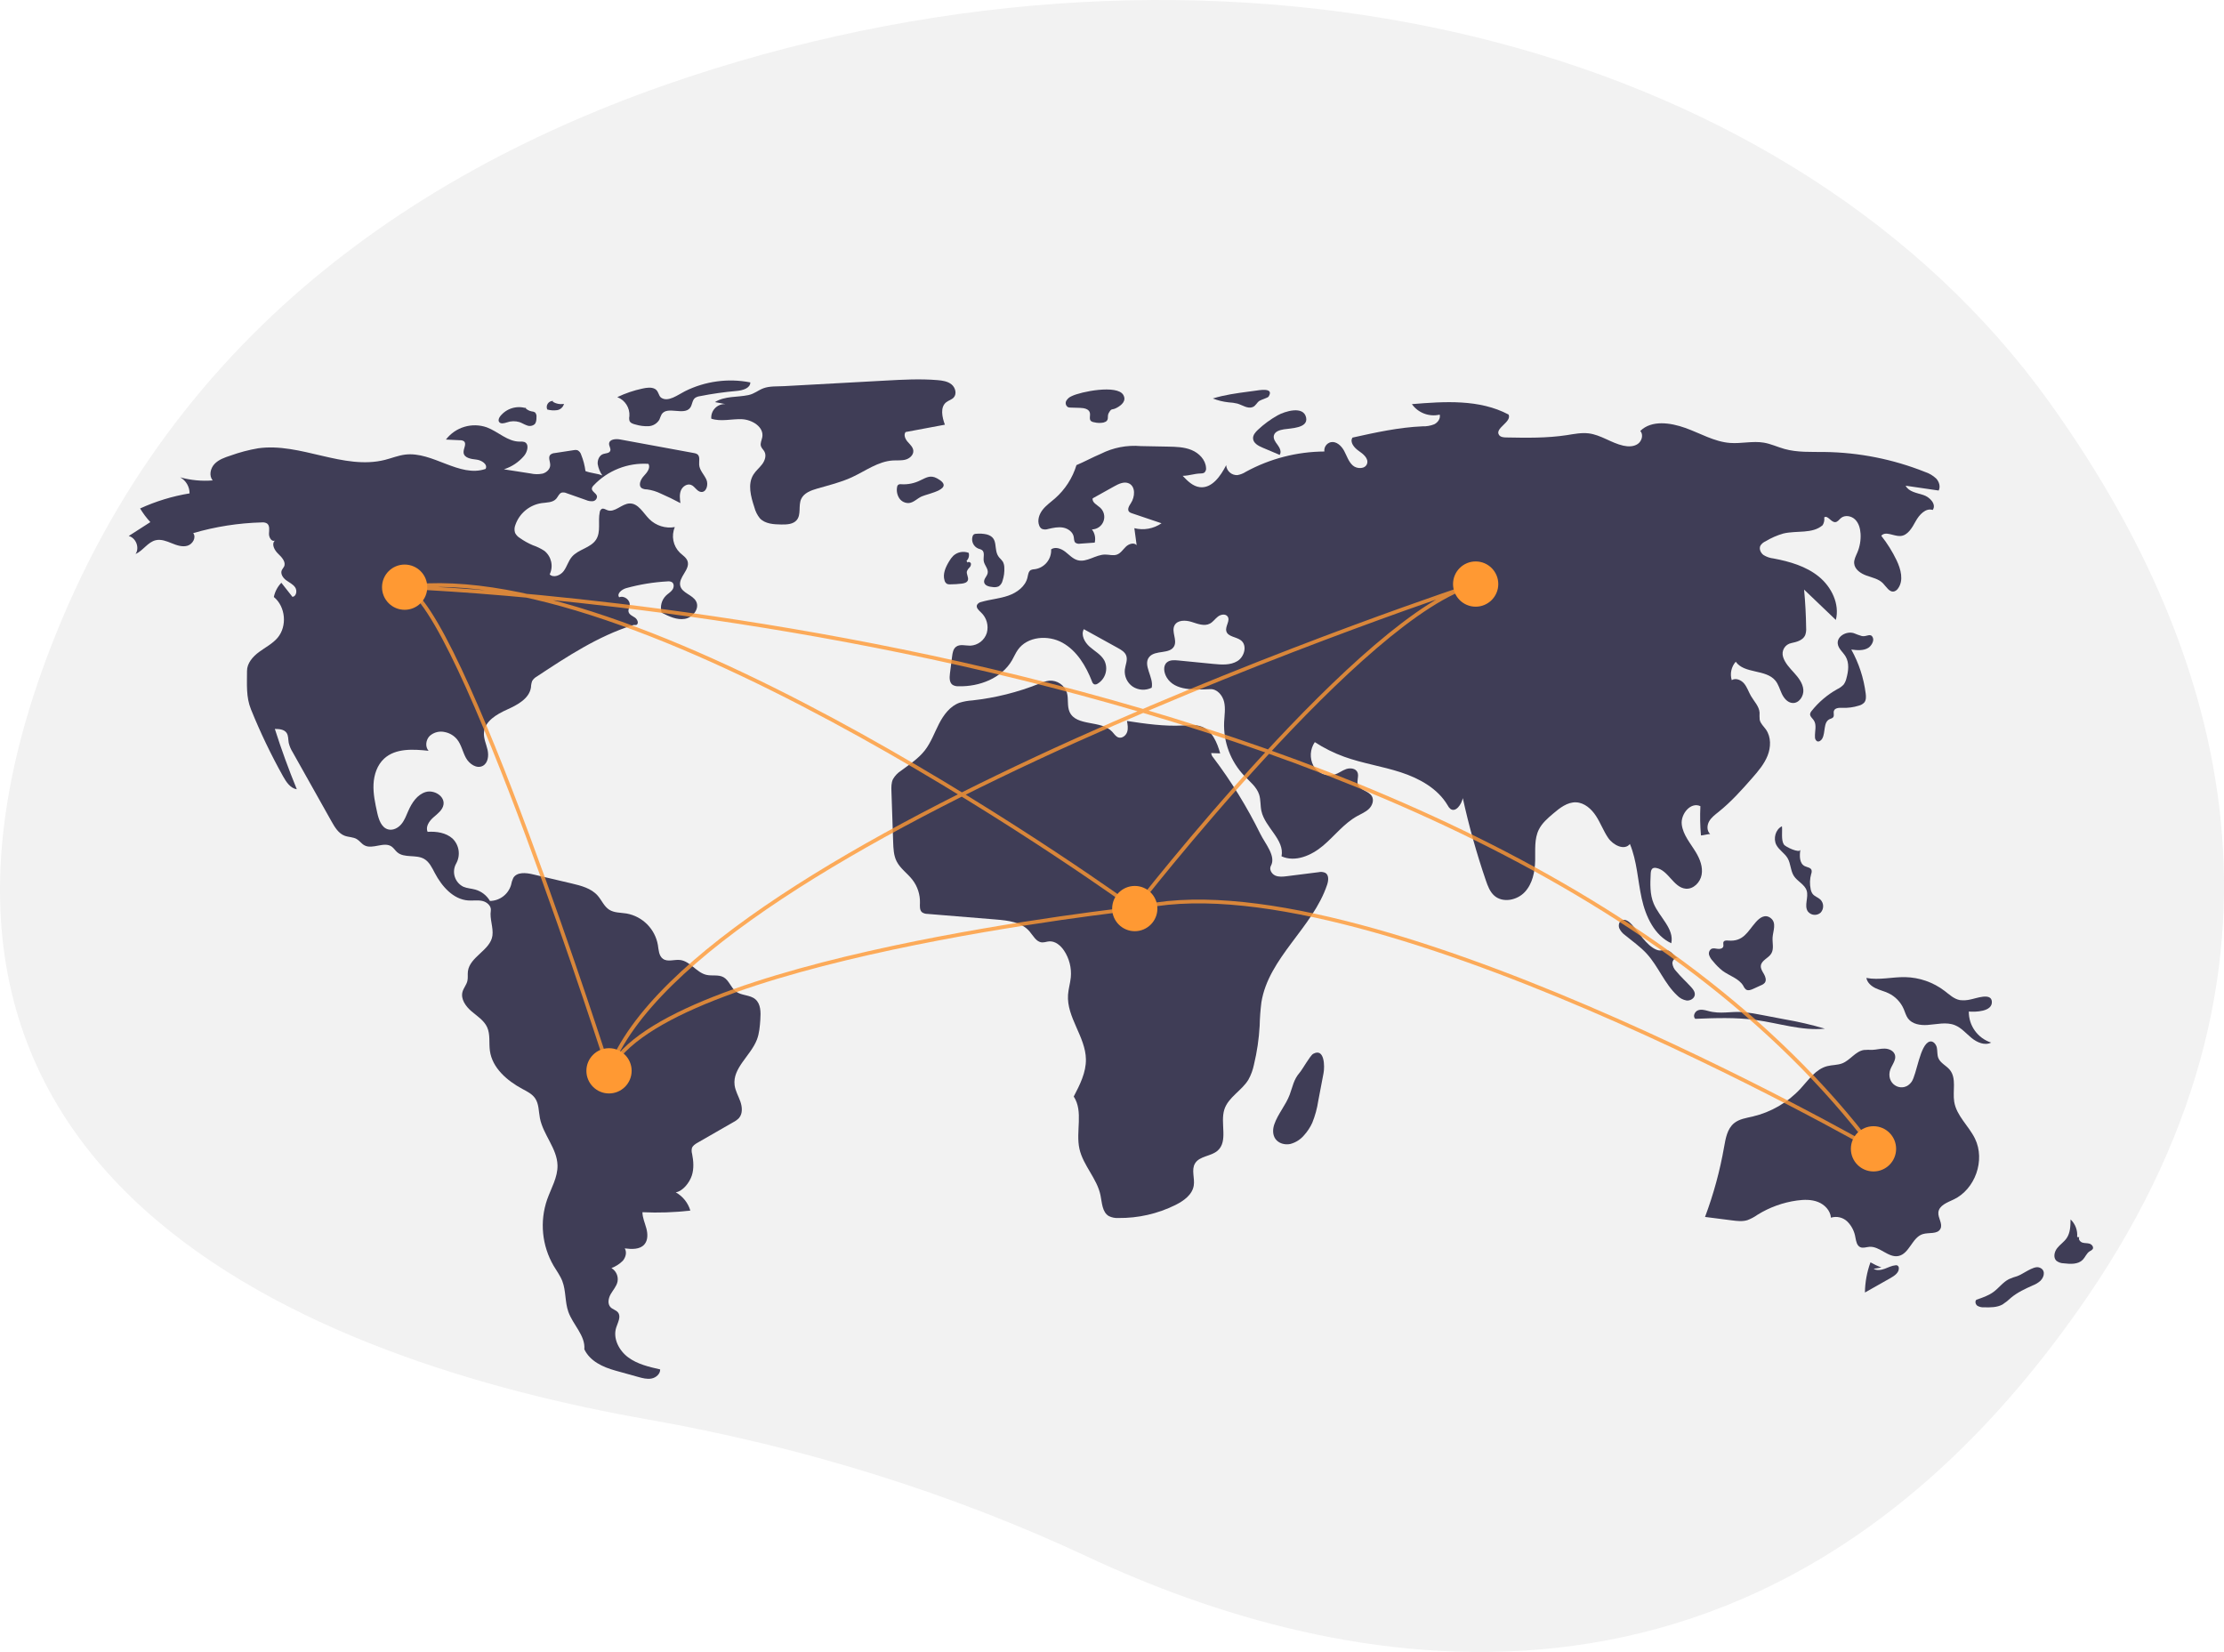
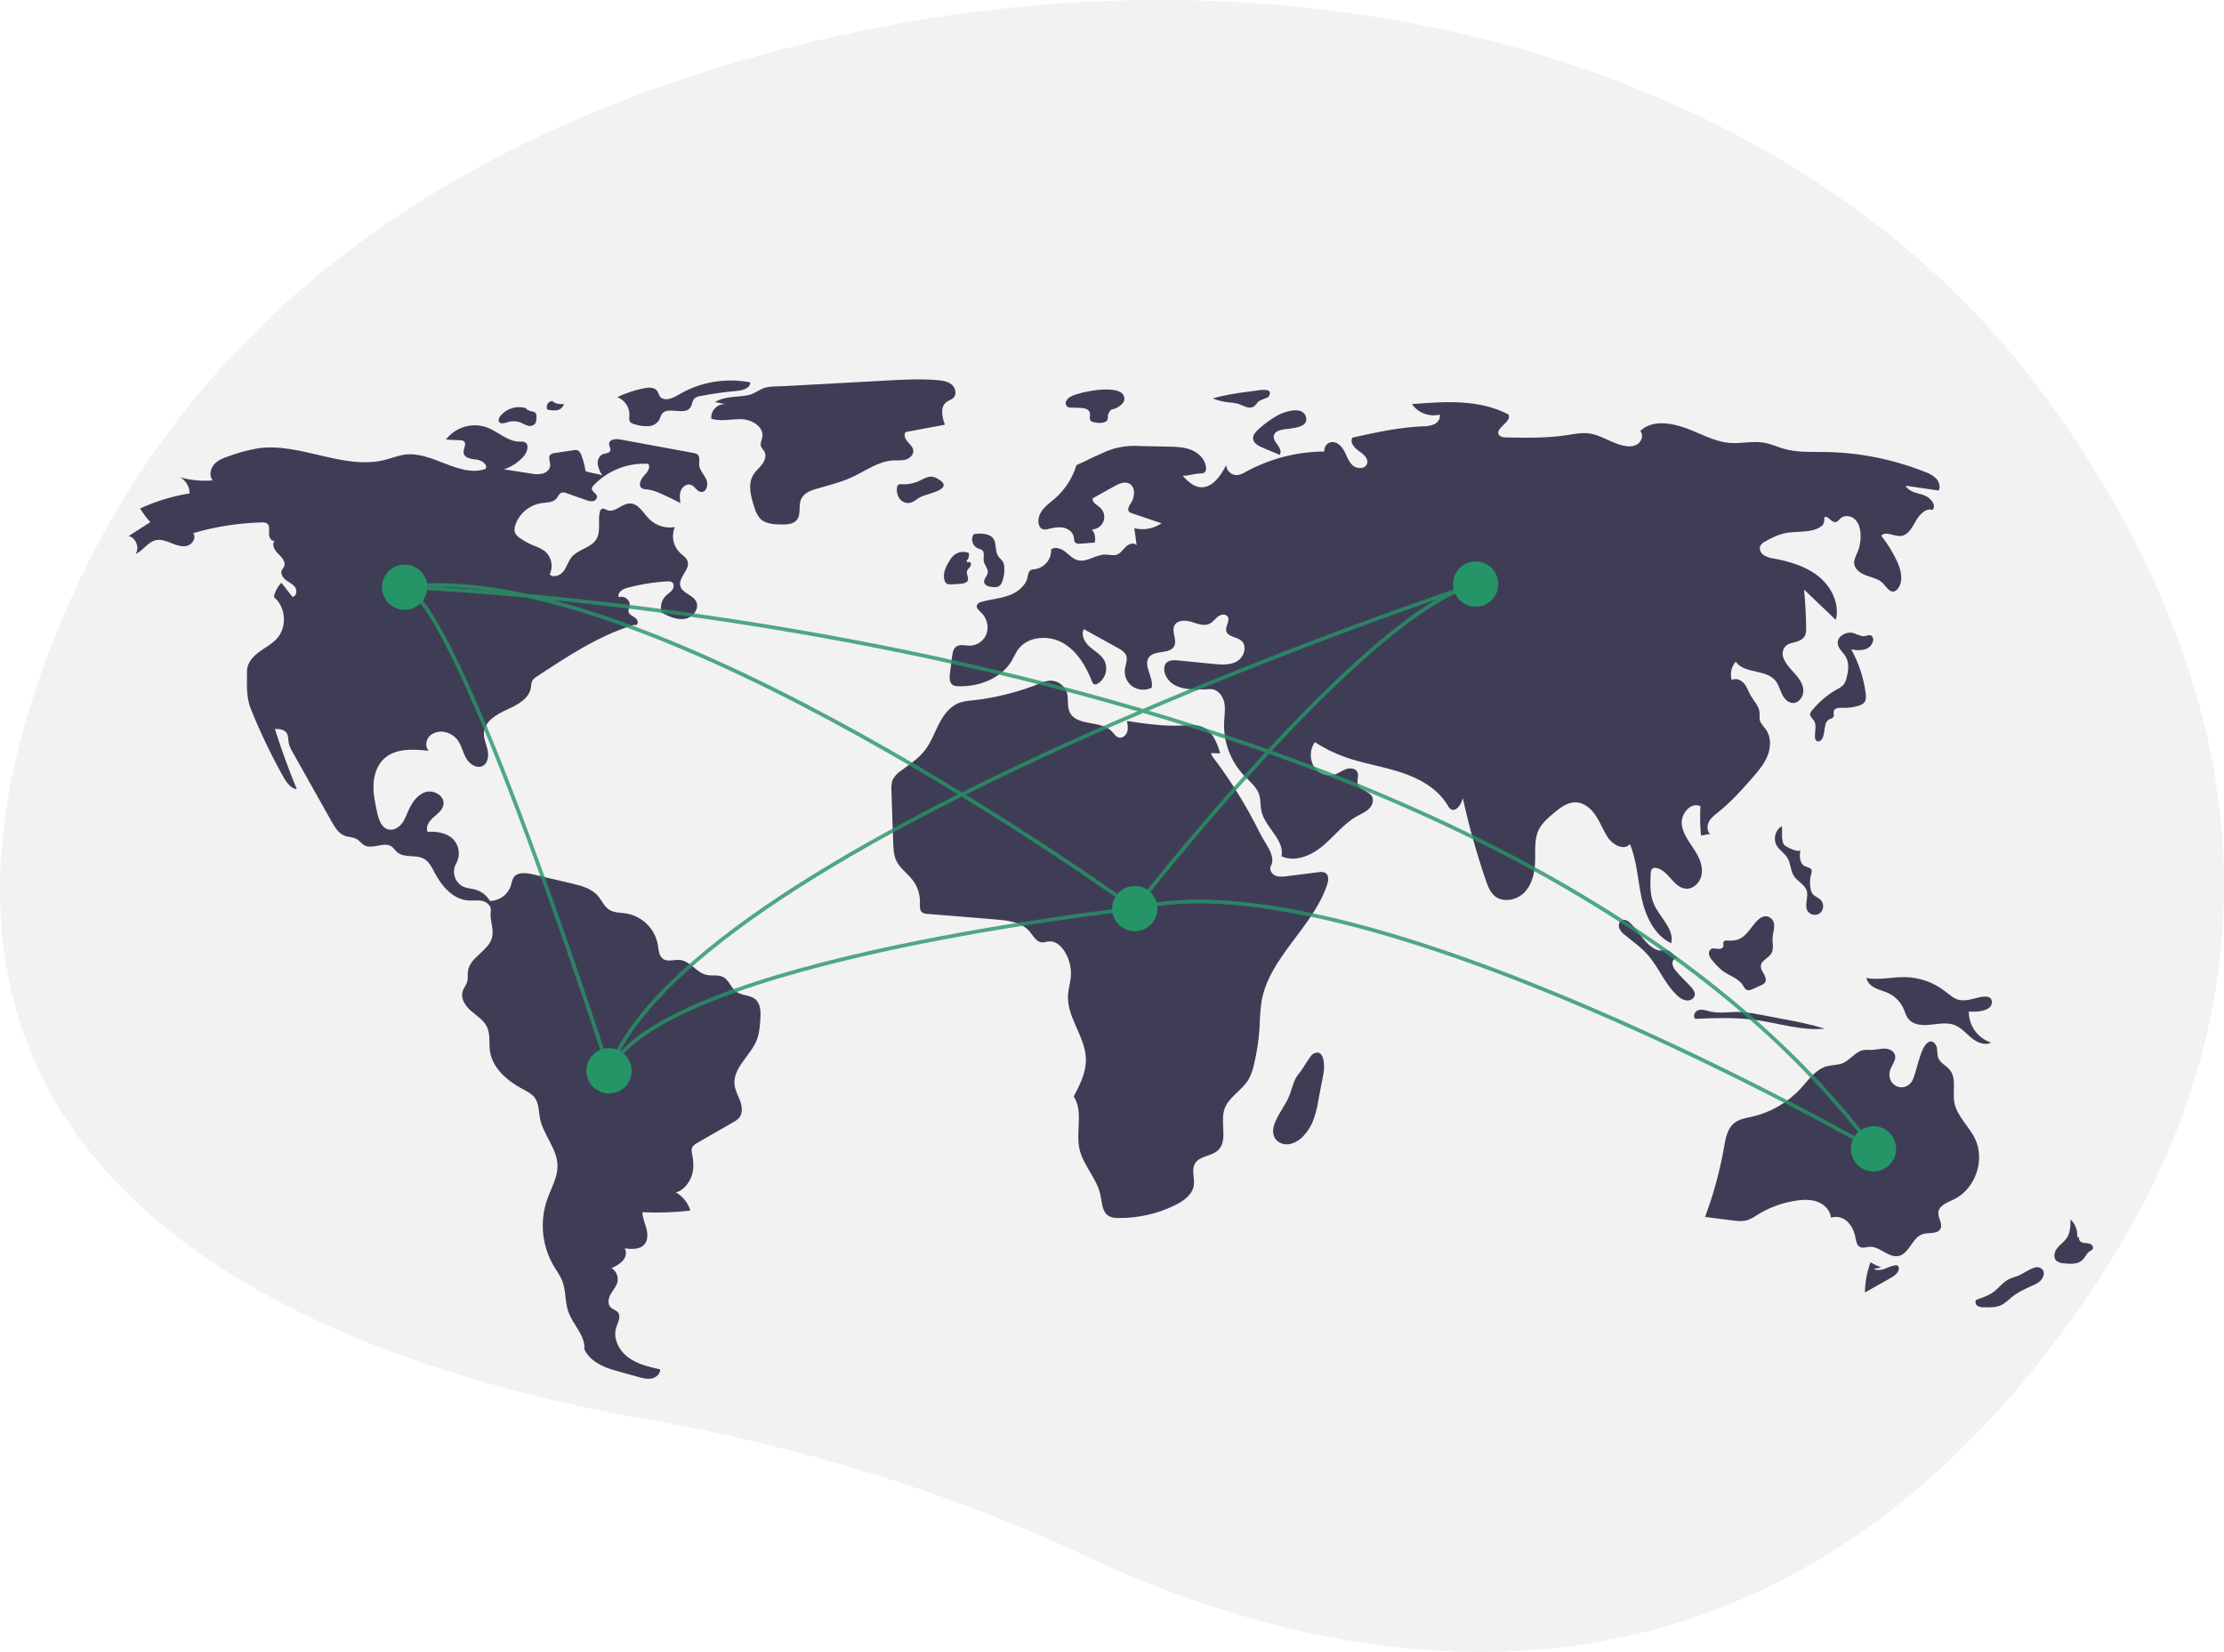
<svg xmlns="http://www.w3.org/2000/svg" id="e37c00f5-ff96-45aa-87ea-1a24b78ba7bd" width="1176.606" height="873.979" viewBox="0 0 1176.606 873.979">
  <path d="M1095.664,225.463C962.121,39.632,680.019-35.748,402.58,45.439,255.907,88.36,114.487,174.358,44.402,340.88-80.881,638.554,182.167,733.624,354.172,763.924c83.172,14.651,161.507,39.263,233.089,72.771C716.045,896.979,944,950.398,1115.894,699.286,1240.482,517.28,1184.616,349.244,1095.664,225.463Z" transform="translate(-11.69692 -13.01074)" fill="#f2f2f2" />
  <path d="M321.429,262.228a34.385,34.385,0,0,0-2.248-8.605,3.895,3.895,0,0,0-1.98-2.439,4.08,4.08,0,0,0-1.965-.022l-10.087,1.544a3.867,3.867,0,0,0-2.302.894c-1.314,1.382-.02,3.607-.06,5.513-.045,2.143-1.95,3.883-4.015,4.459a15.177,15.177,0,0,1-6.38-.079l-14.105-2.192a23.256,23.256,0,0,0,10.671-7.121c1.856-2.199,2.844-6.304.161-7.345a6.585,6.585,0,0,0-2.45-.197c-6.391.05-11.419-5.286-17.402-7.533a19.241,19.241,0,0,0-21.655,6.455l7.514.362a3.335,3.335,0,0,1,2.001.534c1.647,1.353-.401,3.952-.169,6.07.301,2.752,3.956,3.34,6.711,3.619s6.25,2.517,4.925,4.948c-13.847,4.769-27.937-9.323-42.479-7.588-3.68.439-7.156,1.885-10.749,2.794-21.951,5.554-44.644-9.264-67.068-6.126a85.163,85.163,0,0,0-14.64,3.861c-3.052,1.002-6.235,2.085-8.453,4.409s-3.061,6.298-.961,8.729a49.126,49.126,0,0,1-17.216-1.636,9.645,9.645,0,0,1,4.959,8.5A102.145,102.145,0,0,0,85.821,282.014a44.073,44.073,0,0,0,5.416,7.215l-11.445,7.353c3.867.974,5.866,6.247,3.617,9.54,4.009-1.784,6.494-6.398,10.782-7.333,2.809-.613,5.667.536,8.331,1.616s5.593,2.126,8.352,1.316,4.793-4.387,3.04-6.666a142.719,142.719,0,0,1,36.253-5.664,4.547,4.547,0,0,1,2.746.521c1.598,1.109,1.178,3.504,1.092,5.447s1.429,4.497,3.165,3.621c-2.043,1.772-.297,5.108,1.664,6.971s4.323,4.434,3.123,6.858c-.313.633-.845,1.139-1.146,1.777-.89,1.884.523,4.081,2.189,5.332s3.707,2.126,4.864,3.858.632,4.765-1.438,5.007l-5.882-7.469a15.314,15.314,0,0,0-3.974,7.53c6.238,5.099,7.176,15.478,1.954,21.613-2.669,3.135-6.464,5.04-9.776,7.486s-6.377,5.928-6.369,10.045c.014,7.113-.567,13.721,2.099,20.316a312.966,312.966,0,0,0,16.99,35.447c1.681,3.006,3.853,6.301,7.258,6.819q-6.455-15.714-11.621-31.917c2.243.009,4.836.187,6.151,2.004,1.089,1.505.855,3.551,1.193,5.378a16.659,16.659,0,0,0,2.124,4.994L187.123,447.636c1.704,3.034,3.658,6.292,6.913,7.521,2.082.786,4.49.638,6.406,1.769,1.502.887,2.513,2.46,4.044,3.296,4.329,2.361,10.349-2.167,14.394.652,1.157.806,1.893,2.087,2.958,3.01,3.736,3.236,9.865,1.071,14.179,3.485,2.78,1.556,4.22,4.667,5.703,7.486,3.714,7.062,9.723,13.981,17.683,14.543,2.5.177,5.054-.297,7.498.259s4.85,2.689,4.457,5.164c-.673,4.244,1.424,8.891.861,13.151-1.026,7.76-12.032,11.169-12.978,18.939-.207,1.701.117,3.457-.288,5.122-.496,2.041-2.029,3.702-2.574,5.731-1.032,3.844,1.722,7.67,4.748,10.256s6.635,4.816,8.289,8.437c1.748,3.827.89,8.289,1.458,12.457,1.241,9.1,9.102,15.847,17.191,20.197,2.465,1.325,5.111,2.608,6.706,4.908,2.082,3.001,1.875,6.957,2.57,10.543,1.703,8.782,9.095,16.017,9.305,24.96.149,6.356-3.384,12.122-5.495,18.12a42.257,42.257,0,0,0,3.451,35.046c1.579,2.666,3.467,5.18,4.584,8.07,1.993,5.158,1.346,11.02,3.184,16.235,2.43,6.895,9.106,12.589,8.467,19.872,3.031,6.294,9.724,9.387,16.454,11.26l12.062,3.357c2.309.643,4.723,1.291,7.074.825s4.596-2.418,4.535-4.815c-5.915-1.334-12.019-2.752-16.895-6.357s-8.216-10.023-6.366-15.797c.858-2.678,2.683-5.769.948-7.982-.993-1.267-2.81-1.598-3.931-2.753-1.748-1.803-1.147-4.831.109-7.005s3.073-4.116,3.579-6.576a6.861,6.861,0,0,0-3.216-7.138,17.054,17.054,0,0,0,5.97-3.831c1.57-1.793,2.295-4.557,1.06-6.595,3.668.465,7.997.693,10.405-2.113,1.923-2.24,1.79-5.59,1.031-8.442s-2.044-5.624-2.084-8.575a156.267,156.267,0,0,0,25.353-.86,16.439,16.439,0,0,0-7.708-9.654c3.811-.645,7.282-5.207,8.486-8.879s.897-7.673.153-11.465a6.152,6.152,0,0,1-.114-3.004c.429-1.368,1.772-2.202,3.015-2.916l18.914-10.863a11.017,11.017,0,0,0,3.025-2.233c1.982-2.328,1.688-5.841.673-8.725s-2.64-5.595-3.031-8.627c-1.169-9.068,8.538-15.574,11.813-24.109,1.286-3.35,1.548-6.991,1.796-10.57.267-3.844.287-8.31-2.665-10.787-2.829-2.375-7.251-1.845-10.211-4.054-2.714-2.025-3.651-5.958-6.616-7.594-2.693-1.486-6.07-.541-9.065-1.239-5.274-1.23-8.592-7.308-13.978-7.871-3.039-.318-6.478,1.168-8.969-.602-2.195-1.559-2.283-4.694-2.7-7.353a20.536,20.536,0,0,0-16.575-16.628c-3.133-.502-6.544-.312-9.209-2.033-2.699-1.744-3.937-5.008-6.057-7.422-3.417-3.891-8.798-5.274-13.84-6.459l-20.506-4.821c-3.64-.856-8.332-1.31-10.286,1.879a14.738,14.738,0,0,0-1.217,3.827,11.85,11.85,0,0,1-11.144,8.388,13.179,13.179,0,0,0-7.772-6.013c-2.079-.579-4.305-.644-6.288-1.496a8.833,8.833,0,0,1-3.833-12.253,10.995,10.995,0,0,0-1.879-13.225c-3.487-3.131-8.532-3.887-13.207-3.574-1.225-2.672.823-5.687,3.03-7.629s4.886-3.851,5.366-6.751c.756-4.561-5.064-8.026-9.483-6.666s-7.24,5.652-9.104,9.883c-1.07,2.428-1.979,4.984-3.667,7.031s-4.405,3.513-6.975,2.856c-3.639-.93-5.044-5.253-5.849-8.921-1.081-4.922-2.167-9.912-1.941-14.946s1.923-10.203,5.635-13.61c6.049-5.553,15.328-5.009,23.491-4.123-1.929-2.173-1.452-5.835.612-7.881a8.96,8.96,0,0,1,8.121-1.995,11.191,11.191,0,0,1,6.291,3.762c2.32,2.828,2.979,6.647,4.733,9.857s5.696,5.948,8.923,4.226c2.787-1.488,3.23-5.353,2.536-8.435s-2.167-6.08-1.916-9.229c.479-6.01,6.709-9.627,12.206-12.102S291.737,382.615,292.608,376.65a10.73,10.73,0,0,1,.652-3.42,6.709,6.709,0,0,1,2.461-2.315c16.044-10.603,32.355-21.335,50.692-27.129.954-.301,1.066.034,2.038-.203,1.361-.786.459-2.962-.846-3.838s-3.048-1.549-3.379-3.085c-.243-1.129.422-2.238.595-3.381.425-2.807-2.933-5.399-5.541-4.276-1.473-1.951,1.442-4.217,3.798-4.866a103.15,103.15,0,0,1,21.67-3.54,3.903,3.903,0,0,1,2.466.419c1.231.853,1.074,2.808.201,4.025s-2.229,1.981-3.316,3.011a9.053,9.053,0,0,0-2.348,9.105c3.826,1.946,7.986,3.95,12.223,3.264s7.999-5.447,6.007-9.249c-1.855-3.541-7.426-4.34-8.384-8.221-1.122-4.544,5.31-8.585,3.862-13.035-.635-1.949-2.577-3.097-4.068-4.504a12.221,12.221,0,0,1-2.674-13.552,15.419,15.419,0,0,1-13.523-4.232c-3.234-3.264-5.815-8.414-10.408-8.267-4.215.134-7.845,5.051-11.786,3.551-.97-.369-1.992-1.12-2.931-.68a2.422,2.422,0,0,0-1.093,1.815c-1.002,4.788.721,10.244-1.888,14.382-2.84,4.503-9.409,5.127-12.852,9.187-1.869,2.204-2.593,5.174-4.311,7.498s-5.364,3.801-7.425,1.776a10.235,10.235,0,0,0-2.78-12.445,27.309,27.309,0,0,0-6.141-2.987,36.422,36.422,0,0,1-6.861-3.824,6.758,6.758,0,0,1-2.519-2.695,6.141,6.141,0,0,1,.172-4.262,17.426,17.426,0,0,1,13.867-11.494c2.745-.373,5.94-.242,7.756-2.333.961-1.107,1.465-2.78,2.861-3.229a4.219,4.219,0,0,1,2.641.325l10.245,3.606a7.191,7.191,0,0,0,3.65.604,2.474,2.474,0,0,0,2.14-2.6c-.327-1.701-2.945-2.518-2.707-4.234a2.827,2.827,0,0,1,.857-1.441,36.629,36.629,0,0,1,29.051-11.472c1.293,2.124-.752,4.639-2.454,6.452s-3.069,5.052-1.011,6.448a5.643,5.643,0,0,0,2.728.614,23.819,23.819,0,0,1,7.261,2.202q5.311,2.311,10.417,5.057c-.301-2.245-.588-4.609.263-6.708s3.269-3.745,5.381-2.928c2.036.788,3.079,3.483,5.248,3.73,2.893.329,4.034-3.944,2.826-6.593s-3.6-4.867-3.8-7.772c-.135-1.96.611-4.39-.954-5.576a4.26,4.26,0,0,0-1.847-.648l-39.084-7.192c-2.321-.427-5.674-.1-5.777,2.258-.057,1.316,1.118,2.618.597,3.828-.556,1.291-2.381,1.173-3.711,1.63-2.063.709-3.098,3.158-2.9,5.331a14.834,14.834,0,0,0,2.448,6.008C327.82,263.487,323.971,263.291,321.429,262.228Z" transform="translate(-11.69692 -13.01074)" fill="#3f3d56" />
  <path d="M290.244,229.051a12.656,12.656,0,0,0-13.902,4.164c-.644.847-1.184,2.015-.645,2.933.772,1.315,2.741.796,4.192.325a10.549,10.549,0,0,1,6.621-.158c1.363.468,2.581,1.295,3.95,1.745a3.978,3.978,0,0,0,4.056-.593c.939-.958.998-2.447 1-3.788a3.047,3.047,0,0,0-.776-2.504,3.981,3.981,0,0,0-1.796-.531,6.185,6.185,0,0,1-3.619-2.115" transform="translate(-11.69692 -13.01074)" fill="#3f3d56" />
  <path d="M304.337,225.127a3.22,3.22,0,0,0-3.112,4.534,13.05,13.05,0,0,0,5.203.339,4.447,4.447,0,0,0,3.637-3.334,8.372,8.372,0,0,1-5.928-1.132" transform="translate(-11.69692 -13.01074)" fill="#3f3d56" />
  <path d="M351.62,218.574a59.853,59.853,0,0,0-13.342,4.532,10.024,10.024,0,0,1,6.402,10.068,5.243,5.243,0,0,0,.061,2.489c.49,1.188,1.91,1.634,3.158,1.939a20.823,20.823,0,0,0,6.927.884,7.056,7.056,0,0,0,5.734-3.504,24.972,24.972,0,0,1,1.192-2.819c2.992-4.557,11.881.953,15.094-3.451,1.132-1.552,1.028-3.887,2.503-5.116a5.624,5.624,0,0,1,2.574-.982,180.731,180.731,0,0,1,19.548-2.784c3.109-.271,7.162-1.387,7.188-4.508a54.149,54.149,0,0,0-34.541,4.647c-3.85,1.929-8.943,5.985-12.652,3.429-1.389-.957-1.32-3.535-3.231-4.612C356.281,217.686,353.694,218.133,351.62,218.574Z" transform="translate(-11.69692 -13.01074)" fill="#3f3d56" />
  <path d="M389.919,225.736l5.497,1.056a7.124,7.124,0,0,0-7.413,7.72c5.148,1.72,10.761.046,16.184.275s11.733,4.102,10.807,9.451c-.28,1.617-1.214,3.233-.728,4.801.34,1.099,1.31,1.878,1.856,2.89,1.14,2.109.229,4.776-1.21,6.693s-3.374,3.446-4.637,5.483c-3.142,5.067-1.357,11.617.515,17.277a15.231,15.231,0,0,0,2.929,5.849c2.773,2.948,7.292,3.205,11.338,3.264,2.945.043,6.32-.103,8.182-2.385,2.432-2.979.731-7.628,2.332-11.125,1.454-3.176,5.159-4.538,8.515-5.504,6.149-1.77,12.416-3.275,18.229-5.949,7.219-3.32,13.965-8.495,21.899-8.922,2.226-.12,4.507.143,6.651-.467s4.181-2.464,4.019-4.687c-.139-1.9-1.746-3.294-3.002-4.726s-2.242-3.634-1.088-5.149l20.797-3.884c-1.474-4.017-2.623-9.309.765-11.924,1.222-.944,2.859-1.321,3.899-2.461,1.774-1.944.882-5.293-1.166-6.946s-4.816-2.037-7.438-2.255c-9.119-.757-18.29-.257-27.426.244q-26.79,1.468-53.58,2.937c-3.595.197-7.746-.104-11.044,1.123-2.792,1.038-4.776,2.945-7.969,3.614C401.739,223.264,395.252,222.427,389.919,225.736Z" transform="translate(-11.69692 -13.01074)" fill="#3f3d56" />
  <path d="M488.403,269.189a2.212,2.212,0,0,0-1.6.363,2.02,2.02,0,0,0-.521,1.234,8.149,8.149,0,0,0,1.184,5.832,5.711,5.711,0,0,0,5.228,2.506c2.475-.316,4.3-2.427,6.575-3.458,3.507-1.587,18.403-4.061,8.099-9.627-3.551-1.918-5.845-.225-8.644,1.039A19.669,19.669,0,0,1,488.403,269.189Z" transform="translate(-11.69692 -13.01074)" fill="#3f3d56" />
  <path d="M578.653,222.593a5.883,5.883,0,0,0-2.862,2.492,2.514,2.514,0,0,0,.943,3.335,3.752,3.752,0,0,0,1.404.223l4.892.146c2.078.062,4.674.505,5.233,2.508.415,1.487-.513,3.398.606,4.461a3.155,3.155,0,0,0,1.664.649,11.341,11.341,0,0,0,4.929.159c3.56-.955,1.689-3.127,2.81-5.062,1.715-2.96,1.418-1.168,4.441-2.864,2.232-1.253,5.116-3.525,3.253-6.718C602.727,216.368,583.434,220.208,578.653,222.593Z" transform="translate(-11.69692 -13.01074)" fill="#3f3d56" />
  <path d="M675.212,219.802l-2.841.379c-6.406.855-12.848,1.718-19.018,3.641a31.652,31.652,0,0,0,8.329,2.044,25.585,25.585,0,0,1,4.665.663c2.725.811,5.471,2.906,8.104,1.833,1.632-.665,2.165-2.365,3.517-3.266.934-.622,4.475-1.629,4.871-2.257C686.04,217.764,677.672,219.474,675.212,219.802Z" transform="translate(-11.69692 -13.01074)" fill="#3f3d56" />
  <path d="M687.686,232.713A53.277,53.277,0,0,0,677.203,240.39c-1.335,1.255-2.698,2.815-2.577,4.643.161,2.429,2.749,3.839,4.991,4.788l9.081,3.845c1.102-1.553.093-3.696-1.045-5.222s-2.492-3.291-1.989-5.128c.574-2.095,3.129-2.81,5.271-3.171,3.491-.588,12.907-.541,11.776-6.167C701.378,227.35,691.19,230.754,687.686,232.713Z" transform="translate(-11.69692 -13.01074)" fill="#3f3d56" />
  <path d="M685.86,607.84c-.865,2.503-.947,5.451.549,7.637,1.678,2.452,5.036,3.366,7.942,2.744a14.307,14.307,0,0,0,7.374-4.741,25.392,25.392,0,0,0,4.241-6.504,50.767,50.767,0,0,0,3.144-11.502l2.82-14.804c.63-3.309.606-13.452-5.475-10.147-1.661.903-5.508,8.031-7.249,10.053-3.138,3.643-3.553,7.178-5.205,11.592C691.931,597.695,687.773,602.303,685.86,607.84Z" transform="translate(-11.69692 -13.01074)" fill="#3f3d56" />
  <path d="M1007.042,683.597a44.332,44.332,0,0,1-5.778-2.751,48.707,48.707,0,0,0-2.929,15.965l13.616-7.705c2.048-1.159,4.37-2.769,4.326-5.123a1.621,1.621,0,0,0-.753-1.474,1.836,1.836,0,0,0-.955-.112c-2.019.168-3.86,1.162-5.764,1.853s-4.132,1.056-5.879.031" transform="translate(-11.69692 -13.01074)" fill="#3f3d56" />
  <path d="M1078.869,688.172a29.472,29.472,0,0,0-4.366,1.567c-3.125,1.59-5.25,4.609-8.062,6.703-2.691,2.004-5.93,3.104-9.11,4.174-.935.827-.506,2.492.51,3.218a6.315,6.315,0,0,0,3.596.808c3.303.073,6.784.105,9.677-1.491a30.518,30.518,0,0,0,4.556-3.616c3.383-2.823,7.446-4.685,11.467-6.485a13.162,13.162,0,0,0,3.997-2.39c2.527-2.49,2.705-6.331-.939-7.178C1087.251,682.798,1081.672,687.265,1078.869,688.172Z" transform="translate(-11.69692 -13.01074)" fill="#3f3d56" />
  <path d="M1110.605,667.441a11.359,11.359,0,0,0-3.475-9.307c-.037,3.428-.141,7.079-2.069,9.914-1.374,2.02-3.527,3.384-5.032,5.307s-2.173,4.973-.408,6.661a6.615,6.615,0,0,0,3.92,1.35c3.514.414,7.581.644,10.045-1.894,1.345-1.386,1.999-3.438,3.64-4.456a4.429,4.429,0,0,0,1.597-1.143c.677-1.077-.399-2.496-1.611-2.884s-2.547-.206-3.764-.574-2.335-1.738-1.71-2.846" transform="translate(-11.69692 -13.01074)" fill="#3f3d56" />
  <path d="M1054.2,541.77a15.795,15.795,0,0,1-5.636.332c-3.128-.575-5.563-2.933-8.088-4.866A35.677,35.677,0,0,0,1019.63,529.953c-6.863-.13-13.789,1.73-20.529.433.44,2.449,2.536,4.286,4.772,5.378s4.704,1.641,6.951,2.711a16.597,16.597,0,0,1,8.039,8.363c.724,1.689,1.179,3.528,2.275,5.003,2.241,3.015,6.488,3.677,10.236,3.43,4.887-.321,9.991-1.727,14.537.094,3.478,1.393,5.967,4.437,8.871,6.804s6.994,4.124,10.329,2.416a17.075,17.075,0,0,1-11.814-16.43c3.27.301,12.69.184,12.183-5.373C1065.05,538.072,1057.008,541.262,1054.2,541.77Z" transform="translate(-11.69692 -13.01074)" fill="#3f3d56" />
  <path d="M1011.417,580.087c.581-3.185,3.757-5.997,2.767-9.08-.684-2.132-3.156-3.184-5.394-3.237s-4.437.614-6.675.677a32.53,32.53,0,0,0-4.371.062c-4.442.73-7.181,5.387-11.367,7.042-2.546,1.007-5.406.814-8.053,1.51-6.01,1.58-9.813,7.259-14.014,11.838a50.011,50.011,0,0,1-25.384,14.804c-3.417.791-7.09,1.297-9.807,3.517-3.597,2.939-4.482,7.977-5.282,12.552a207.333,207.333,0,0,1-10.093,37.051l14.27,1.822c2.713.346,5.524.685,8.139-.118a23.628,23.628,0,0,0,5.353-2.852,53.442,53.442,0,0,1,20.879-7.537c3.737-.513,7.655-.607,11.162.782s6.516,4.539,6.809,8.3a8.767,8.767,0,0,1,8.762,2.131,15.231,15.231,0,0,1,4.183,8.351c.376,1.952.752,4.292,2.564,5.111,1.478.668,3.173-.051,4.79-.181,5.486-.439,10.039,5.958,15.432,4.857,5.784-1.181,7.203-9.843,12.846-11.578,3.241-.996,7.786.215,9.338-2.799,1.368-2.657-1.361-5.723-1.08-8.698.346-3.663,4.667-5.218,7.998-6.781,11.484-5.389,16.934-20.845,11.369-32.245-3.297-6.754-9.785-12.071-10.983-19.491-.922-5.709,1.329-12.366-2.311-16.859-1.852-2.286-4.987-3.548-6.088-6.275-.694-1.717-.415-3.665-.788-5.479s-1.956-3.711-3.747-3.241c-5.199,1.365-6.858,17.425-9.641,21.327C1018.77,591.302,1010.084,587.395,1011.417,580.087Z" transform="translate(-11.69692 -13.01074)" fill="#3f3d56" />
  <path d="M915.322,547.838c-1.777-.498-3.717-.989-5.419-.277s-2.696,3.211-1.33,4.451c10.688-.416,21.442-.83,32.04.622,12.21,1.672,24.294,5.815,36.558,4.596a186.054,186.054,0,0,0-21.326-4.949l-12.006-2.293a92.83,92.83,0,0,0-9.749-1.506C927.241,547.916,922.057,549.726,915.322,547.838Z" transform="translate(-11.69692 -13.01074)" fill="#3f3d56" />
  <path d="M926.023,510.612c-.887-.074-1.986-.138-2.445.625-.439.729.063,1.692-.172,2.509-.322,1.117-1.785,1.402-2.937,1.25s-2.398-.516-3.419.039a2.898,2.898,0,0,0-1.121,3.292,8.475,8.475,0,0,0,1.976,3.15,32.185,32.185,0,0,0,5.128,5.143c3.674,2.712,8.65,4.018,10.964,7.955a5.278,5.278,0,0,0,1.464,1.971c1.111.704,2.559.168,3.755-.378l4.192-1.915a4.762,4.762,0,0,0,1.96-1.333c.958-1.299.369-3.147-.434-4.547s-1.833-2.849-1.66-4.454c.308-2.862,3.987-3.956,5.5-6.405,1.525-2.468.532-5.648.708-8.544.206-3.387,2.334-7.792-1.09-10.323-2.91-2.151-5.691-.163-7.78,2.211C936.205,505.866,934.122,511.288,926.023,510.612Z" transform="translate(-11.69692 -13.01074)" fill="#3f3d56" />
  <path d="M951.468,460.009c1.431,2.74,4.415,4.376,5.975,7.044,1.692,2.893,1.499,6.63,3.334,9.434,1.883,2.877,5.672,4.404,6.728,7.675,1.153,3.572-1.463,7.913.622,11.034a4.632,4.632,0,0,0,6.794.624,4.984,4.984,0,0,0-.206-6.954c-1.234-1.126-3.007-1.612-4.038-2.927a6.141,6.141,0,0,1-1.046-2.546,16.669,16.669,0,0,1,.262-7.989,3.555,3.555,0,0,0,.201-2.09c-.464-1.349-2.29-1.444-3.572-2.07-2.911-1.421-2.841-5.53-2.332-8.729-.339,2.13-7.926-1.493-8.72-2.699-1.578-2.397-.719-7.02-1.032-9.669C951.032,451.791,949.718,456.659,951.468,460.009Z" transform="translate(-11.69692 -13.01074)" fill="#3f3d56" />
  <path d="M875.031,502.171c-1.4-1.568-3.51-3.208-5.387-2.262-1.432.721-1.826,2.703-1.265,4.205a9.257,9.257,0,0,0,3.055,3.642c3.913,3.227,8.126,6.139,11.539,9.89,6.108,6.713,9.344,15.77,15.987,21.954a8.967,8.967,0,0,0,5.034,2.724c1.935.18,4.109-1.059,4.331-2.99.183-1.591-.926-3.014-2.009-4.193-2.581-2.807-5.406-5.391-7.842-8.323a6.994,6.994,0,0,1-2.004-4.186c-.012-1.579,1.428-3.232,2.958-2.841-1.861-.476-3.241-3.576-5.972-4.159-2.282-.487-2.835.926-5.551-.239C882.724,513.172,878.659,506.233,875.031,502.171Z" transform="translate(-11.69692 -13.01074)" fill="#3f3d56" />
  <path d="M996.764,349.525a42.899,42.899,0,0,1-4.377-1.563c-3.847-1.155-8.936,1.673-8.423,5.656.341,2.647,2.804,4.431,4.164,6.727,2.017,3.404,1.479,7.722.419,11.535a9.017,9.017,0,0,1-1.455,3.282A11.116,11.116,0,0,1,983.644,377.64a46.103,46.103,0,0,0-13.49,11.46,3.303,3.303,0,0,0-.815,1.536c-.183,1.345,1.168,2.325,1.933,3.446,1.698,2.492.471,5.845.638,8.855a2.504,2.504,0,0,0,1.055,2.197c1.023.52,2.236-.363,2.791-1.368,1.841-3.335.454-8.687,3.907-10.295.653-.304,1.445-.432,1.881-1.006.691-.91.024-2.258.375-3.346.526-1.633,2.76-1.707,4.475-1.634a25.398,25.398,0,0,0,8.724-1.161,5.807,5.807,0,0,0,2.888-1.672c1.032-1.288.941-3.12.734-4.758a64.492,64.492,0,0,0-7.62-23.25c3.033.387,6.333.723,8.95-.858,1.466-.885,3.223-3.532,2.496-5.334C1001.418,347.603,999.341,350.001,996.764,349.525Z" transform="translate(-11.69692 -13.01074)" fill="#3f3d56" />
  <path d="M607.915,394.431c.363,1.947.72,3.997.082,5.871s-2.645,3.441-4.54,2.867c-1.471-.446-2.32-1.925-3.365-3.052-5.808-6.27-18.912-2.64-22.5-10.397-1.464-3.166-.469-6.959-1.468-10.301a9.169,9.169,0,0,0-9.285-6.308,19.08,19.08,0,0,0-5.343,1.595,134.727,134.727,0,0,1-35.401,8.854,29.087,29.087,0,0,0-6.802,1.238c-4.988,1.808-8.396,6.432-10.821,11.151s-4.216,9.827-7.468,14.019c-3.417,4.406-8.206,7.491-12.673,10.828a12.93,12.93,0,0,0-4.181,4.382c-.968,1.988-.914,4.301-.839,6.511l.913,26.844c.117,3.453.265,7.029,1.81,10.119,1.93,3.858,5.742,6.386,8.386,9.794a19.183,19.183,0,0,1,3.98,12.251c-.056,1.777-.233,3.879,1.151,4.995a5.062,5.062,0,0,0,2.83.814l36.312,2.972c6.387.523,13.466,1.382,17.637,6.249,1.968,2.297,3.549,5.6,6.564,5.846,1.293.106,2.551-.425,3.845-.528,3.263-.258,6.13,2.218,7.939,4.946a21.943,21.943,0,0,1,3.525,14.08c-.297,3.112-1.261,6.137-1.469,9.256-.791,11.868,9.269,22.179,9.464,34.071.115,6.995-3.206,13.531-6.444,19.733,5.225,7.916.947,18.457,3.027,27.711,1.974,8.78,9.294,15.653,11.118,24.465.835,4.034.883,8.998,4.441,11.076a10.122,10.122,0,0,0,5.025,1.006,66.242,66.242,0,0,0,30.165-6.867c4.399-2.183,8.957-5.441,9.725-10.291.62-3.911-1.364-8.286.655-11.693,2.379-4.015,8.473-3.697,11.974-6.784,5.679-5.008,1.251-14.56,3.551-21.773,2.068-6.484,9.187-9.929,12.716-15.748a27.986,27.986,0,0,0,2.955-8.009,114.243,114.243,0,0,0,3.007-20.426,122.436,122.436,0,0,1,.924-12.511c3.805-23.638,27.173-39.466,34.76-62.174.725-2.169,1.065-5.057-.864-6.284a5.525,5.525,0,0,0-3.674-.385l-16.739,2.11c-2.079.262-4.283.507-6.192-.356s-3.278-3.279-2.265-5.114c2.843-5.15-3.005-11.657-5.603-16.935a249.894,249.894,0,0,0-24.885-40.357,4.102,4.102,0,0,1-1.091-2.369l4.751.158c-1.604-5.754-4.25-12.051-9.841-14.156-3.15-1.186-6.639-.776-10-.592C627.764,397.358,617.443,395.904,607.915,394.431Z" transform="translate(-11.69692 -13.01074)" fill="#3f3d56" />
  <path d="M637.399,264.755c2.519,2.675,5.342,5.512,8.987,5.978,6.438.824,11.067-5.834,14.014-11.617a5.676,5.676,0,0,0,5.923,5.251,11.693,11.693,0,0,0,4.455-1.742,87.765,87.765,0,0,1,41.579-10.748,4.49,4.49,0,0,1,3.429-4.936c2.955-.586,5.618,1.969,7.043,4.624s2.315,5.731,4.58,7.718,6.65,1.9,7.545-.977c.859-2.762-2.019-5.118-4.409-6.746s-4.91-4.642-3.301-7.046c12.213-2.704,24.502-5.417,37-5.955a15.494,15.494,0,0,0,6.228-1.073c1.906-.935,3.421-3.058,2.908-5.119a14.104,14.104,0,0,1-14.718-5.552c17.341-1.431,35.785-2.651,51.153,5.509,1.844,3.959-7.555,7.253-5.04,10.824.802,1.139,2.409,1.272,3.802,1.298,10.679.198,21.421.393,31.98-1.22,3.859-.589,7.756-1.421,11.63-.943,6.453.796,11.972,5.101,18.32,6.505,2.584.571,5.481.591,7.659-.912s3.114-4.925,1.329-6.878c5.977-5.858,15.897-4.406,23.783-1.602s15.355,7.327,23.701,7.953c5.985.448,12.053-1.162,17.966-.138,3.716.643,7.175,2.296,10.807,3.312,6.869,1.921,14.136,1.515,21.268,1.608a149.022,149.022,0,0,1,53.106,10.553,15.789,15.789,0,0,1,5.904,3.488c1.573,1.685,2.376,4.303,1.318,6.351l-17.473-2.553c1.646,3.241,5.905,3.793,9.364,4.911s7.045,4.938,4.966,7.92c-3.748-1.193-7.144,2.554-9.037,6.001s-4.2,7.576-8.127,7.786c-3.517.188-7.77-2.806-10.062-.133a68.629,68.629,0,0,1,8.085,12.927c2.265,4.718,3.878,10.663.817,14.908a3.864,3.864,0,0,1-2.066,1.602c-2.5.633-4.124-2.425-5.917-4.279-2.259-2.336-5.676-2.997-8.735-4.093s-6.282-3.25-6.521-6.491c-.149-2.016.916-3.891,1.7-5.754a22.17,22.17,0,0,0,1.684-9.944c-.172-2.735-.939-5.581-2.903-7.492s-5.356-2.517-7.465-.767c-.984.817-1.773,2.123-3.05,2.172-2.258.086-3.991-3.85-5.808-2.506a6.172,6.172,0,0,1-.839,4.128c-5.421,4.714-13.748,2.72-20.736,4.385a38.921,38.921,0,0,0-9.461,4.132,6.087,6.087,0,0,0-2.704,2.27c-.872,1.695.089,3.866,1.627,4.993a12.917,12.917,0,0,0,5.365,1.831c8.52,1.614,17.163,4.111,23.889,9.583s11.137,14.518,9.009,22.924l-16.801-16.054q.957,10.111,1.086,20.277a9.116,9.116,0,0,1-.533,3.9c-1.198,2.645-4.444,3.536-7.289,4.12a5.709,5.709,0,0,0-4.383,7.315c1.011,3.294,3.531,5.863,5.838,8.422s4.578,5.468,4.88,8.9-2.288,7.302-5.725,7.063c-2.606-.181-4.539-2.514-5.651-4.878s-1.773-4.997-3.443-7.006c-5.055-6.08-16.409-3.475-20.937-9.956a10.241,10.241,0,0,0-2.118,9.746c2.107-1.319,4.991-.093,6.574,1.823s2.33,4.373,3.573,6.525c1.677,2.904,4.347,5.479,4.581,8.825a28.845,28.845,0,0,0,.064,3.795c.416,2.027,2.129,3.483,3.317,5.177,2.764,3.943,2.628,9.359.846,13.833s-4.983,8.212-8.153,11.836c-5.538,6.33-11.189,12.623-17.754,17.88-1.873,1.5-3.873,2.975-5.039,5.072s-1.227,5.041.566,6.636c-1.283.064-3.584.695-4.866.759a113.141,113.141,0,0,1-.293-15.477c-5.063-2.431-10.514,4.079-9.86,9.657s4.688,10.054,7.56,14.88c2.1,3.529,3.662,7.644,2.96,11.69s-4.313,7.779-8.405,7.423c-6.508-.568-9.23-9.91-15.674-10.979a2.633,2.633,0,0,0-1.696.168c-.957.525-1.123,1.805-1.177,2.895-.264,5.349-.492,10.911,1.596,15.843,3.055,7.215,10.946,13.275,9.291,20.933-8.918-4.145-13.554-14.146-15.66-23.752s-2.456-19.691-6.23-28.772c-2.865,3.673-8.888.637-11.507-3.216-2.482-3.653-4.01-7.878-6.419-11.581s-6.097-7.017-10.509-7.221c-4.625-.213-8.637,2.961-12.165,5.96-2.901,2.466-5.879,5.029-7.575,8.439-2.468,4.961-1.822,10.809-1.941,16.349-.129,5.989-1.398,12.307-5.479,16.691s-11.615,5.911-16.117,1.96c-2.35-2.063-3.488-5.145-4.502-8.103A396.684,396.684,0,0,1,785.596,435.269c-.756,3.36-3.707,7.692-6.526,5.712a5.844,5.844,0,0,1-1.504-1.937c-5.258-8.912-14.996-14.258-24.835-17.463s-20.191-4.7-29.92-8.223a75.787,75.787,0,0,1-15.521-7.731,12.207,12.207,0,0,0-.746,12.487c2.158,3.822,7.042,6.033,11.223,4.697,2.16-.69,3.985-2.19,6.129-2.931s5.021-.377,5.958,1.688c.897,1.977-.459,4.368.214,6.432,1.025,3.144,5.766,3.386,7.424,6.247,1.234,2.128.219,4.955-1.543,6.672s-4.111,2.66-6.261,3.855c-6.976,3.879-11.937,10.502-18.034,15.654s-14.699,8.914-21.965,5.609c1.732-8.77-8.715-15.209-10.637-23.939-.633-2.874-.305-5.926-1.208-8.726-1.308-4.054-4.905-6.842-7.856-9.915a38.912,38.912,0,0,1-10.673-28.31c.159-3.608.822-7.275 0-10.792s-3.734-6.921-7.342-6.762c-8.241.364-18.623.977-22.947-6.048-1.543-2.507-2.215-6.18.016-8.101,1.574-1.355,3.897-1.227,5.964-1.024l18.568,1.827c4.343.427,9.037.78,12.764-1.491s5.342-8.297,1.891-10.968c-2.521-1.952-7.039-1.846-7.772-4.949-.61-2.584,2.25-5.517.705-7.677-1.108-1.549-3.598-1.119-5.108.042s-2.604,2.859-4.293,3.738c-2.963,1.542-6.503.074-9.691-.923s-7.461-1.082-9.007,1.879c-1.729,3.311,1.534,7.65-.182,10.968-2.269,4.387-9.953,1.889-13.139,5.663-3.656,4.33,2.488,10.786,1.255,16.318a10.158,10.158,0,0,1-10.007-.562,9.72,9.72,0,0,1-4.201-9.051c.305-2.488,1.603-5.028.733-7.38-.703-1.901-2.612-3.033-4.386-4.013l-18.044-9.971c-1.675,3.108.443,6.96,3.091,9.295s5.967,4.092,7.707,7.164a9.404,9.404,0,0,1-3.539,12.398,2.171,2.171,0,0,1-1.789.312,2.495,2.495,0,0,1-1.16-1.56c-3.184-8.147-7.964-16.18-15.606-20.436s-18.623-3.381-23.634,3.789c-1.19,1.703-1.989,3.644-3.026,5.444-5.509,9.565-17.319,14.095-28.354,13.799a5.63,5.63,0,0,1-3.093-.727c-1.783-1.232-1.703-3.845-1.43-5.995l1.158-9.124c.233-1.832.57-3.857,2.02-5.001,2.044-1.612,4.993-.595,7.596-.632a9.627,9.627,0,0,0,8.738-6.744,10.849,10.849,0,0,0-3.02-10.789c-1.193-1.121-2.795-2.528-2.164-4.039a3.339,3.339,0,0,1,2.342-1.577c4.676-1.358,9.617-1.714,14.215-3.316s9.057-4.88,10.146-9.626c.334-1.454.486-3.216,1.792-3.937a5.374,5.374,0,0,1,2.071-.423,10.078,10.078,0,0,0,8.644-10.506c2.204-1.54,5.291-.407,7.423,1.231s4.014,3.801,6.608,4.507c4.834,1.316,9.506-2.964,14.516-2.984,2.107-.008,4.288.737,6.27.022,2.009-.724,3.209-2.724,4.751-4.202s4.248-2.379,5.672-.787l-1.213-8.982a17.658,17.658,0,0,0,14.371-2.598l-15.672-5.295a3.407,3.407,0,0,1-1.466-.784c-1.139-1.227-.008-3.139.919-4.533,2.216-3.336,2.589-8.832-1.056-10.493-2.488-1.134-5.344.227-7.732,1.559L589.752,276.674c-.363,2.174,2.295,3.407,3.943,4.871a6.611,6.611,0,0,1-4.311,11.552,8.238,8.238,0,0,1,1.471,6.984l-7.696.554a3.334,3.334,0,0,1-2.496-.487c-.823-.731-.712-2.012-.902-3.096-.46-2.617-3.023-4.451-5.638-4.921s-5.291.133-7.88.728a4.703,4.703,0,0,1-3.387-.078,3.382,3.382,0,0,1-1.34-1.691c-1.135-2.753-.074-5.988,1.749-8.342s4.32-4.075,6.561-6.035a38.243,38.243,0,0,0,11.371-17.638c4.237-1.775,8.623-4.187,12.86-5.962a39.35,39.35,0,0,1,21.151-4.098l14.348.274c4.248.081,8.611.185,12.539,1.805s7.379,5.122,7.651,9.362a2.874,2.874,0,0,1-.92,2.627,3.39,3.39,0,0,1-1.814.409C643.05,263.629,641.361,264.616,637.399,264.755Z" transform="translate(-11.69692 -13.01074)" fill="#3f3d56" />
  <path d="M523.036,309.723a4.198,4.198,0,0,0,1.145-4.223,7.853,7.853,0,0,0-8.132,1.536,13.71,13.71,0,0,0-2.179,2.88c-1.885,3.076-3.553,6.75-2.46,10.189a2.894,2.894,0,0,0,1.325,1.812,3.482,3.482,0,0,0,1.544.242,51.761,51.761,0,0,0,6.214-.382c1.266-.155,2.737-.512,3.226-1.69.643-1.548-.914-3.301-.46-4.915a5.369,5.369,0,0,1,1.326-1.899,2.51,2.51,0,0,0,.782-2.107c-.183-.757-1.343-1.187-1.76-.529" transform="translate(-11.69692 -13.01074)" fill="#3f3d56" />
  <path d="M533.806,295.759a17.385,17.385,0,0,0-5.631-.354,2.455,2.455,0,0,0-1.2.273,2.002,2.002,0,0,0-.739,1.071,5.319,5.319,0,0,0,3.097,6.519,6.655,6.655,0,0,1,1.92.772c1.593,1.236.577,3.761.879,5.754.339,2.238,2.505,4.116,2.108,6.345-.313,1.755-2.188,3.146-1.886,4.903.316,1.841,2.652,2.394,4.514,2.541a5.677,5.677,0,0,0,3.198-.367,4.952,4.952,0,0,0,2.018-2.922,18.729,18.729,0,0,0,.944-7.052,6.687,6.687,0,0,0-.795-3.113,17.378,17.378,0,0,0-1.858-2.128C536.806,303.852,540.562,297.663,533.806,295.759Z" transform="translate(-11.69692 -13.01074)" fill="#3f3d56" />
-   <path d="M1002.867,620.795S729.666,463.972,612.049,493.686c0,0-249.265,26.825-278.154,85.84,0,0-79.237-247.615-108.125-255.868" transform="translate(-11.69692 -13.01074)" fill="none" stroke="#FF9933" stroke-miterlimit="10" stroke-width="2" opacity="0.8" />
-   <path d="M333.895,579.526C379.704,457.369,792.395,322.007,792.395,322.007,733.793,336.864,612.049,493.686,612.049,493.686S354.53,306.324,225.77,323.657c0,0,567.037,18.571,777.097,297.137" transform="translate(-11.69692 -13.01074)" fill="none" stroke="#FF9933" stroke-miterlimit="10" stroke-width="2" opacity="0.8" />
-   <circle cx="214.074" cy="310.647" r="11.968" fill="#FF9933" />
-   <circle cx="322.199" cy="566.515" r="11.968" fill="#FF9933" />
-   <circle cx="780.698" cy="308.996" r="11.968" fill="#FF9933" />
-   <circle cx="991.171" cy="607.784" r="11.968" fill="#FF9933" />
-   <circle cx="600.352" cy="480.675" r="11.968" fill="#FF9933" />
+   <path d="M1002.867,620.795S729.666,463.972,612.049,493.686c0,0-249.265,26.825-278.154,85.84,0,0-79.237-247.615-108.125-255.868" transform="translate(-11.69692 -13.01074)" fill="none" stroke="#259568" stroke-miterlimit="10" stroke-width="2" opacity="0.8" />
+   <path d="M333.895,579.526C379.704,457.369,792.395,322.007,792.395,322.007,733.793,336.864,612.049,493.686,612.049,493.686S354.53,306.324,225.77,323.657c0,0,567.037,18.571,777.097,297.137" transform="translate(-11.69692 -13.01074)" fill="none" stroke="#259568" stroke-miterlimit="10" stroke-width="2" opacity="0.8" />
+   <circle cx="214.074" cy="310.647" r="11.968" fill="#259568" />
+   <circle cx="322.199" cy="566.515" r="11.968" fill="#259568" />
+   <circle cx="780.698" cy="308.996" r="11.968" fill="#259568" />
+   <circle cx="991.171" cy="607.784" r="11.968" fill="#259568" />
+   <circle cx="600.352" cy="480.675" r="11.968" fill="#259568" />
</svg>
